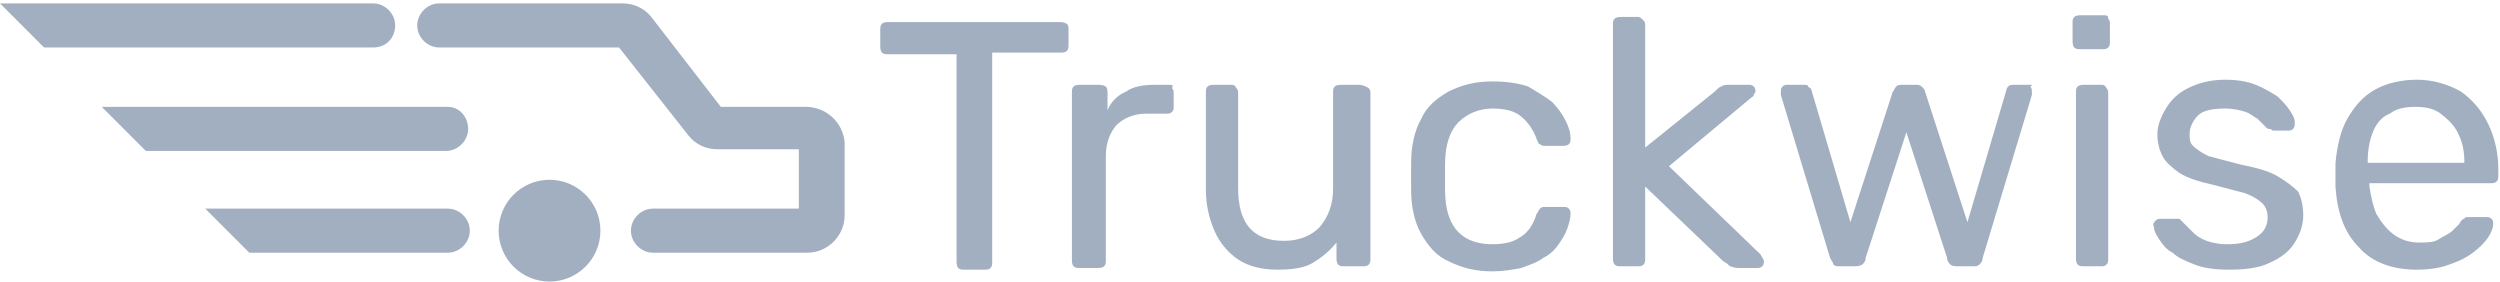
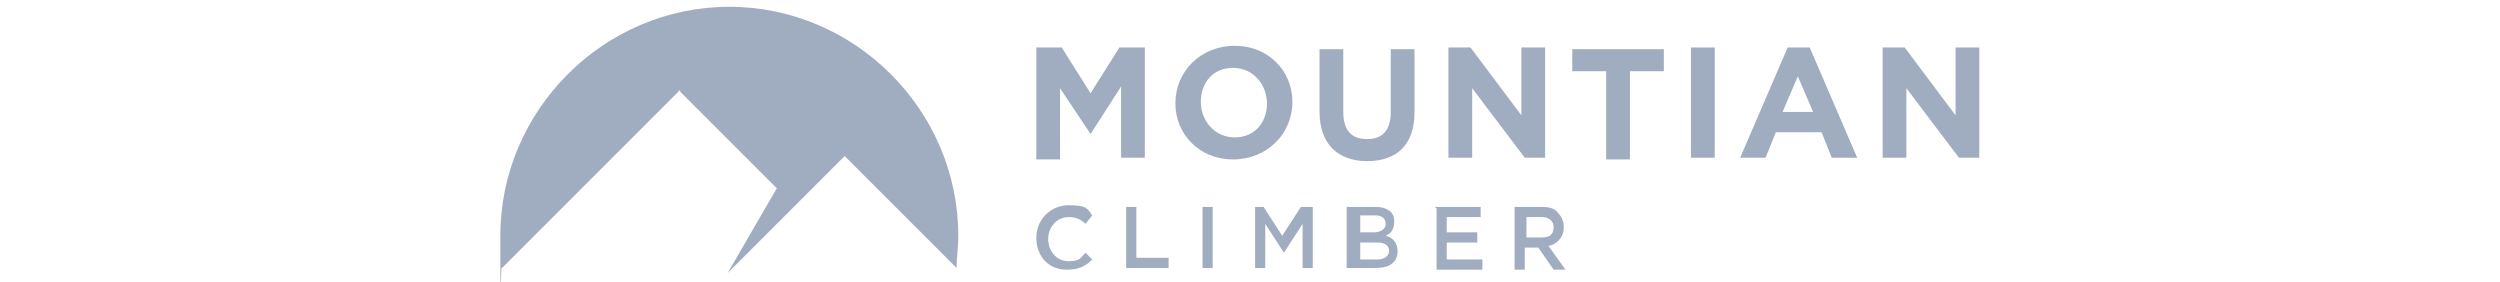
- <svg xmlns="http://www.w3.org/2000/svg" version="1.1" id="Layer_1" x="0px" y="0px" viewBox="0 0 147.4 16.6" style="enable-background:new 0 0 147.4 16.6;" xml:space="preserve">
-   <style type="text/css">
- 	.st0{fill:#A0ADC0;fill-opacity:0.98;}
- </style>
+ <svg xmlns="http://www.w3.org/2000/svg" id="Layer_1" version="1.1" viewBox="0 0 147.4 16.6">
+   <defs>
+     <style>
+       .st0, .st1 {
+         fill: #a0adc0;
+       }
+ 
+       .st1 {
+         fill-opacity: 1;
+       }
+     </style>
+   </defs>
+   <path class="st1" d="M40.1,5.4l5.7,5.7-2.9,5,6.9-6.9,6.6,6.6c0-.6.1-1.2.1-1.9,0-7.4-6.1-13.5-13.5-13.5s-13.5,6.1-13.5,13.5,0,1.3.1,1.9l10.5-10.5Z" />
  <g>
-     <path class="st0" d="M23.3,1.5c0-0.7-0.6-1.3-1.3-1.3H0l2.6,2.6H22C22.8,2.8,23.3,2.2,23.3,1.5z" />
-     <path class="st0" d="M26.4,6.3H6l2.6,2.6h17.7c0.7,0,1.3-0.6,1.3-1.3S27.1,6.3,26.4,6.3z" />
-     <path class="st0" d="M26.4,12.3H12.1l2.6,2.6h11.7c0.7,0,1.3-0.6,1.3-1.3C27.7,12.9,27.1,12.3,26.4,12.3z" />
-     <path class="st0" d="M47.5,6.3h-5L38.4,1c-0.4-0.5-1-0.8-1.7-0.8H25.9c-0.7,0-1.3,0.6-1.3,1.3s0.6,1.3,1.3,1.3h10.6L40.6,8   c0.4,0.5,1,0.8,1.7,0.8h4.8v3.5h-8.6c-0.7,0-1.3,0.6-1.3,1.3c0,0.7,0.6,1.3,1.3,1.3h9.1c1.2,0,2.2-1,2.2-2.2V8.4   C49.7,7.2,48.7,6.3,47.5,6.3z" />
-     <circle class="st0" cx="32.4" cy="13.6" r="3" />
-     <path class="st0" d="M146.7,7.3c-0.4-0.8-0.9-1.4-1.6-1.9c-0.7-0.4-1.6-0.7-2.6-0.7c-0.9,0-1.8,0.2-2.5,0.6c-0.7,0.4-1.2,1-1.6,1.7   c-0.4,0.7-0.6,1.6-0.7,2.6c0,0.2,0,0.4,0,0.7c0,0.3,0,0.5,0,0.7c0.1,1.5,0.5,2.7,1.4,3.6c0.8,0.9,2,1.3,3.4,1.3   c0.7,0,1.4-0.1,1.9-0.3c0.6-0.2,1-0.4,1.4-0.7c0.4-0.3,0.7-0.6,0.9-0.9c0.2-0.3,0.3-0.6,0.3-0.8c0-0.1,0-0.2-0.1-0.3   c-0.1-0.1-0.2-0.1-0.3-0.1h-1c-0.2,0-0.3,0-0.3,0.1c-0.1,0-0.2,0.1-0.3,0.3c-0.1,0.1-0.2,0.2-0.4,0.4c-0.2,0.2-0.5,0.3-0.8,0.5   c-0.3,0.2-0.7,0.2-1.2,0.2c-0.6,0-1.1-0.2-1.5-0.5c-0.4-0.3-0.7-0.7-1-1.2c-0.2-0.5-0.3-1-0.4-1.6c0,0,0-0.1,0-0.1c0,0,0-0.1,0-0.1   h7.2c0.1,0,0.2,0,0.3-0.1c0.1-0.1,0.1-0.2,0.1-0.4v-0.4C147.3,9.1,147.1,8.1,146.7,7.3z M145.3,9.6h-5.7V9.5c0-0.6,0.1-1.2,0.3-1.7   s0.5-0.9,1-1.1c0.4-0.3,0.9-0.4,1.5-0.4c0.6,0,1.1,0.1,1.5,0.4c0.4,0.3,0.8,0.7,1,1.1C145.2,8.4,145.3,8.9,145.3,9.6L145.3,9.6z" />
-     <path class="st0" d="M134.3,10.4c-0.5-0.3-1.2-0.5-2.2-0.7c-0.8-0.2-1.5-0.4-1.9-0.5c-0.4-0.2-0.7-0.4-0.9-0.6   c-0.2-0.2-0.2-0.4-0.2-0.7c0-0.4,0.2-0.8,0.5-1.1c0.3-0.3,0.9-0.4,1.6-0.4c0.5,0,0.9,0.1,1.2,0.2c0.3,0.1,0.5,0.3,0.7,0.4   c0.2,0.2,0.4,0.4,0.5,0.5c0.1,0.1,0.1,0.1,0.2,0.1c0.1,0,0.2,0.1,0.2,0.1h0.9c0.1,0,0.2,0,0.3-0.1c0.1-0.1,0.1-0.2,0.1-0.4   c0-0.2-0.1-0.4-0.3-0.7c-0.2-0.3-0.4-0.5-0.7-0.8C134,5.5,133.5,5.2,133,5s-1.1-0.3-1.8-0.3c-0.9,0-1.6,0.2-2.2,0.5   c-0.6,0.3-1,0.7-1.3,1.2c-0.3,0.5-0.5,1-0.5,1.5c0,0.5,0.1,0.9,0.3,1.3c0.2,0.4,0.6,0.7,1,1c0.5,0.3,1.1,0.5,2,0.7   c0.8,0.2,1.5,0.4,1.9,0.5c0.5,0.2,0.8,0.4,1,0.6c0.2,0.2,0.3,0.5,0.3,0.8c0,0.5-0.2,0.9-0.7,1.2c-0.5,0.3-1,0.4-1.7,0.4   c-0.5,0-0.9-0.1-1.2-0.2c-0.3-0.1-0.6-0.3-0.8-0.5c-0.2-0.2-0.4-0.4-0.6-0.6c-0.1-0.1-0.2-0.2-0.2-0.2c0,0-0.1,0-0.2,0h-0.9   c-0.1,0-0.2,0-0.3,0.1c-0.1,0.1-0.2,0.2-0.1,0.4c0,0.2,0.1,0.4,0.3,0.7c0.2,0.3,0.4,0.6,0.8,0.8c0.3,0.3,0.8,0.5,1.3,0.7   s1.2,0.3,2,0.3c1,0,1.8-0.1,2.4-0.4c0.7-0.3,1.2-0.7,1.5-1.2c0.3-0.5,0.5-1,0.5-1.6c0-0.5-0.1-1-0.3-1.4   C135.2,11,134.8,10.7,134.3,10.4z" />
-     <path class="st0" d="M62.4,1.3h-10c-0.1,0-0.3,0-0.4,0.1c-0.1,0.1-0.1,0.2-0.1,0.4v0.9c0,0.1,0,0.3,0.1,0.4   c0.1,0.1,0.2,0.1,0.4,0.1h4v12.2c0,0.1,0,0.3,0.1,0.4c0.1,0.1,0.2,0.1,0.4,0.1H58c0.2,0,0.3,0,0.4-0.1c0.1-0.1,0.1-0.2,0.1-0.4V3.1   h4c0.2,0,0.3,0,0.4-0.1c0.1-0.1,0.1-0.2,0.1-0.4V1.8c0-0.2,0-0.3-0.1-0.4C62.7,1.3,62.6,1.3,62.4,1.3z" />
-     <path class="st0" d="M86,7.2c0.5-0.5,1.2-0.8,2-0.8c0.6,0,1.2,0.1,1.6,0.4c0.4,0.3,0.8,0.8,1,1.4c0.1,0.2,0.1,0.3,0.2,0.3   c0.1,0.1,0.2,0.1,0.3,0.1h1c0.1,0,0.3,0,0.4-0.1c0.1-0.1,0.1-0.2,0.1-0.3c0-0.4-0.1-0.7-0.3-1.1c-0.2-0.4-0.5-0.8-0.8-1.1   c-0.4-0.3-0.9-0.6-1.4-0.9c-0.6-0.2-1.3-0.3-2.1-0.3c-1,0-1.8,0.2-2.6,0.6c-0.7,0.4-1.3,0.9-1.6,1.6c-0.4,0.7-0.6,1.6-0.6,2.6   c0,0.2,0,0.5,0,0.8c0,0.3,0,0.6,0,0.8c0,1,0.2,1.9,0.6,2.6c0.4,0.7,0.9,1.3,1.6,1.6C86.2,15.8,87,16,88,16c0.6,0,1.2-0.1,1.7-0.2   c0.5-0.2,0.9-0.3,1.3-0.6c0.4-0.2,0.7-0.5,0.9-0.8c0.2-0.3,0.4-0.6,0.5-0.9c0.1-0.3,0.2-0.6,0.2-0.9c0-0.1,0-0.2-0.1-0.3   c-0.1-0.1-0.2-0.1-0.4-0.1h-1c-0.1,0-0.2,0-0.3,0.1c-0.1,0.1-0.1,0.2-0.2,0.3c-0.2,0.7-0.6,1.2-1,1.4c-0.4,0.3-1,0.4-1.6,0.4   c-0.8,0-1.5-0.2-2-0.7c-0.5-0.5-0.8-1.3-0.8-2.5c0-0.5,0-1,0-1.5C85.2,8.5,85.5,7.7,86,7.2z" />
-     <path class="st0" d="M119.7,5h-0.9c-0.2,0-0.3,0-0.4,0.1c-0.1,0.1-0.1,0.2-0.1,0.2l-2.3,7.8l-2.5-7.7c0-0.1-0.1-0.2-0.2-0.3   C113.2,5,113.1,5,112.9,5h-0.7c-0.2,0-0.3,0-0.4,0.1c-0.1,0.1-0.1,0.2-0.2,0.3l-2.5,7.7l-2.3-7.8c0-0.1-0.1-0.1-0.2-0.2   C106.6,5,106.5,5,106.3,5h-0.9c-0.1,0-0.2,0-0.3,0.1C105,5.2,105,5.3,105,5.4c0,0.1,0,0.1,0,0.2l2.9,9.6c0.1,0.2,0.2,0.3,0.2,0.4   c0.1,0.1,0.2,0.1,0.4,0.1h0.8c0.2,0,0.3,0,0.5-0.1c0.1-0.1,0.2-0.2,0.2-0.4l2.4-7.4l2.4,7.4c0,0.2,0.1,0.3,0.2,0.4   c0.1,0.1,0.3,0.1,0.5,0.1h0.8c0.2,0,0.3,0,0.4-0.1c0.1-0.1,0.2-0.2,0.2-0.4l2.9-9.6c0-0.1,0-0.1,0-0.2c0-0.1,0-0.2-0.1-0.3   C119.9,5,119.8,5,119.7,5z" />
-     <path class="st0" d="M98.4,9.8l4.8-4c0.1-0.1,0.2-0.1,0.2-0.2c0-0.1,0.1-0.1,0.1-0.2c0-0.1,0-0.2-0.1-0.3C103.3,5,103.2,5,103.1,5   H102c-0.2,0-0.4,0-0.5,0.1c-0.1,0-0.2,0.1-0.4,0.3L97,8.7V1.5c0-0.1,0-0.2-0.1-0.3C96.8,1.1,96.7,1,96.6,1h-1c-0.1,0-0.3,0-0.4,0.1   c-0.1,0.1-0.1,0.2-0.1,0.3v13.8c0,0.1,0,0.3,0.1,0.4c0.1,0.1,0.2,0.1,0.4,0.1h1c0.1,0,0.2,0,0.3-0.1c0.1-0.1,0.1-0.2,0.1-0.4V11   l4.6,4.4c0.2,0.1,0.3,0.2,0.4,0.3c0.1,0,0.2,0.1,0.5,0.1h1.1c0.1,0,0.2,0,0.3-0.1s0.1-0.2,0.1-0.3c0-0.1-0.1-0.2-0.2-0.4L98.4,9.8z   " />
-     <path class="st0" d="M123.9,5h-1c-0.1,0-0.3,0-0.4,0.1c-0.1,0.1-0.1,0.2-0.1,0.3v9.8c0,0.1,0,0.3,0.1,0.4c0.1,0.1,0.2,0.1,0.4,0.1   h1c0.1,0,0.2,0,0.3-0.1c0.1-0.1,0.1-0.2,0.1-0.4V5.5c0-0.1,0-0.2-0.1-0.3C124.1,5,124,5,123.9,5z" />
-     <path class="st0" d="M68.9,5h-0.8c-0.7,0-1.3,0.1-1.7,0.4c-0.5,0.2-0.9,0.6-1.1,1.1V5.5c0-0.1,0-0.3-0.1-0.4C65,5,64.9,5,64.7,5h-1   c-0.1,0-0.3,0-0.4,0.1c-0.1,0.1-0.1,0.2-0.1,0.4v9.8c0,0.1,0,0.3,0.1,0.4c0.1,0.1,0.2,0.1,0.4,0.1h1c0.1,0,0.3,0,0.4-0.1   c0.1-0.1,0.1-0.2,0.1-0.4V9.2c0-0.7,0.2-1.3,0.6-1.8c0.4-0.4,1-0.7,1.8-0.7h1.2c0.1,0,0.2,0,0.3-0.1c0.1-0.1,0.1-0.2,0.1-0.3V5.5   c0-0.1,0-0.2-0.1-0.3C69.2,5,69.1,5,68.9,5z" />
-     <path class="st0" d="M124,0.9h-1.3c-0.1,0-0.3,0-0.4,0.1c-0.1,0.1-0.1,0.2-0.1,0.3v1.1c0,0.1,0,0.3,0.1,0.4   c0.1,0.1,0.2,0.1,0.4,0.1h1.3c0.1,0,0.2,0,0.3-0.1c0.1-0.1,0.1-0.2,0.1-0.4V1.4c0-0.1,0-0.2-0.1-0.3C124.3,0.9,124.2,0.9,124,0.9z" />
-     <path class="st0" d="M80.1,5h-1c-0.1,0-0.3,0-0.4,0.1c-0.1,0.1-0.1,0.2-0.1,0.3v5.7c0,1-0.3,1.7-0.8,2.3c-0.5,0.5-1.2,0.8-2.1,0.8   c-1.8,0-2.7-1-2.7-3.1V5.5c0-0.1,0-0.2-0.1-0.3C72.8,5,72.7,5,72.6,5h-1c-0.1,0-0.3,0-0.4,0.1c-0.1,0.1-0.1,0.2-0.1,0.3v5.8   c0,0.9,0.2,1.7,0.5,2.4c0.3,0.7,0.8,1.3,1.4,1.7c0.6,0.4,1.4,0.6,2.3,0.6c0.9,0,1.6-0.1,2.1-0.4c0.5-0.3,1-0.7,1.4-1.2v0.9   c0,0.1,0,0.3,0.1,0.4c0.1,0.1,0.2,0.1,0.4,0.1h1c0.2,0,0.3,0,0.4-0.1c0.1-0.1,0.1-0.2,0.1-0.4V5.5c0-0.1,0-0.2-0.1-0.3   C80.4,5,80.2,5,80.1,5z" />
+     <g>
+       <path class="st0" d="M61.1,2.8h1.5l1.7,2.7,1.7-2.7h1.5v6.5h-1.4v-4.2l-1.8,2.8h0l-1.8-2.7v4.2h-1.4V2.8Z" />
+       <path class="st0" d="M69.3,6.1h0c0-1.9,1.5-3.4,3.5-3.4s3.4,1.5,3.4,3.3h0c0,1.9-1.5,3.4-3.5,3.4s-3.4-1.5-3.4-3.3ZM74.7,6.1h0c0-1.1-.8-2.1-2-2.1s-1.9.9-1.9,2h0c0,1.1.8,2.1,2,2.1s1.9-.9,1.9-2Z" />
+       <path class="st0" d="M77.8,6.6v-3.7h1.4v3.7c0,1.1.5,1.6,1.4,1.6s1.4-.5,1.4-1.6v-3.7h1.4v3.7c0,2-1.1,2.9-2.8,2.9s-2.8-1-2.8-2.9Z" />
+       <path class="st0" d="M85.4,2.8h1.3l3,4v-4h1.4v6.5h-1.2l-3.1-4.1v4.1h-1.4V2.8Z" />
+       <path class="st0" d="M94.7,4.2h-2v-1.3h5.4v1.3h-2v5.2h-1.4v-5.2Z" />
+       <path class="st0" d="M99.7,2.8h1.4v6.5h-1.4V2.8Z" />
+       <path class="st0" d="M105.4,2.8h1.3l2.8,6.5h-1.5l-.6-1.5h-2.7l-.6,1.5h-1.5l2.8-6.5ZM106.9,6.6l-.9-2.1-.9,2.1h1.7Z" />
+       <path class="st0" d="M111,2.8h1.3l3,4v-4h1.4v6.5h-1.2l-3.1-4.1v4.1h-1.4V2.8Z" />
+     </g>
+     <g>
+       <path class="st0" d="M61.1,14h0c0-1,.8-1.9,1.9-1.9s1.1.2,1.4.6l-.4.5c-.3-.3-.6-.4-1-.4-.7,0-1.2.6-1.2,1.3h0c0,.7.5,1.3,1.2,1.3s.7-.2,1-.5l.4.4c-.4.4-.8.6-1.5.6-1.1,0-1.8-.8-1.8-1.9Z" />
+       <path class="st0" d="M66.4,12.2h.6v3h1.9v.6h-2.5v-3.6Z" />
+       <path class="st0" d="M70.9,12.2h.6v3.6h-.6v-3.6Z" />
+       <path class="st0" d="M73.8,12.2h.7l1.1,1.7,1.1-1.7h.7v3.6h-.6v-2.6l-1.1,1.7h0l-1.1-1.7v2.6h-.6v-3.6Z" />
+       <path class="st0" d="M79.5,12.2h1.6c.4,0,.7.1.9.3.2.2.2.4.2.6h0c0,.4-.2.7-.5.8.4.1.7.4.7.9h0c0,.7-.5,1-1.3,1h-1.7v-3.6ZM81,13.7c.4,0,.7-.2.7-.5h0c0-.3-.2-.5-.6-.5h-.9v1h.9ZM81.2,15.3c.4,0,.7-.2.7-.5h0c0-.3-.2-.5-.7-.5h-1v1h1.1Z" />
+       <path class="st0" d="M84.6,12.2h2.7v.6h-2v.9h1.8v.6h-1.8v1h2.1v.6h-2.7v-3.6Z" />
+       <path class="st0" d="M89.3,12.2h1.6c.5,0,.8.1,1,.4.2.2.3.5.3.8h0c0,.6-.4,1-.9,1.1l1,1.4h-.7l-.9-1.3h-.8v1.3h-.6v-3.6ZM90.9,14c.5,0,.7-.2.7-.6h0c0-.4-.3-.6-.7-.6h-.9v1.2h.9Z" />
+     </g>
  </g>
</svg>
